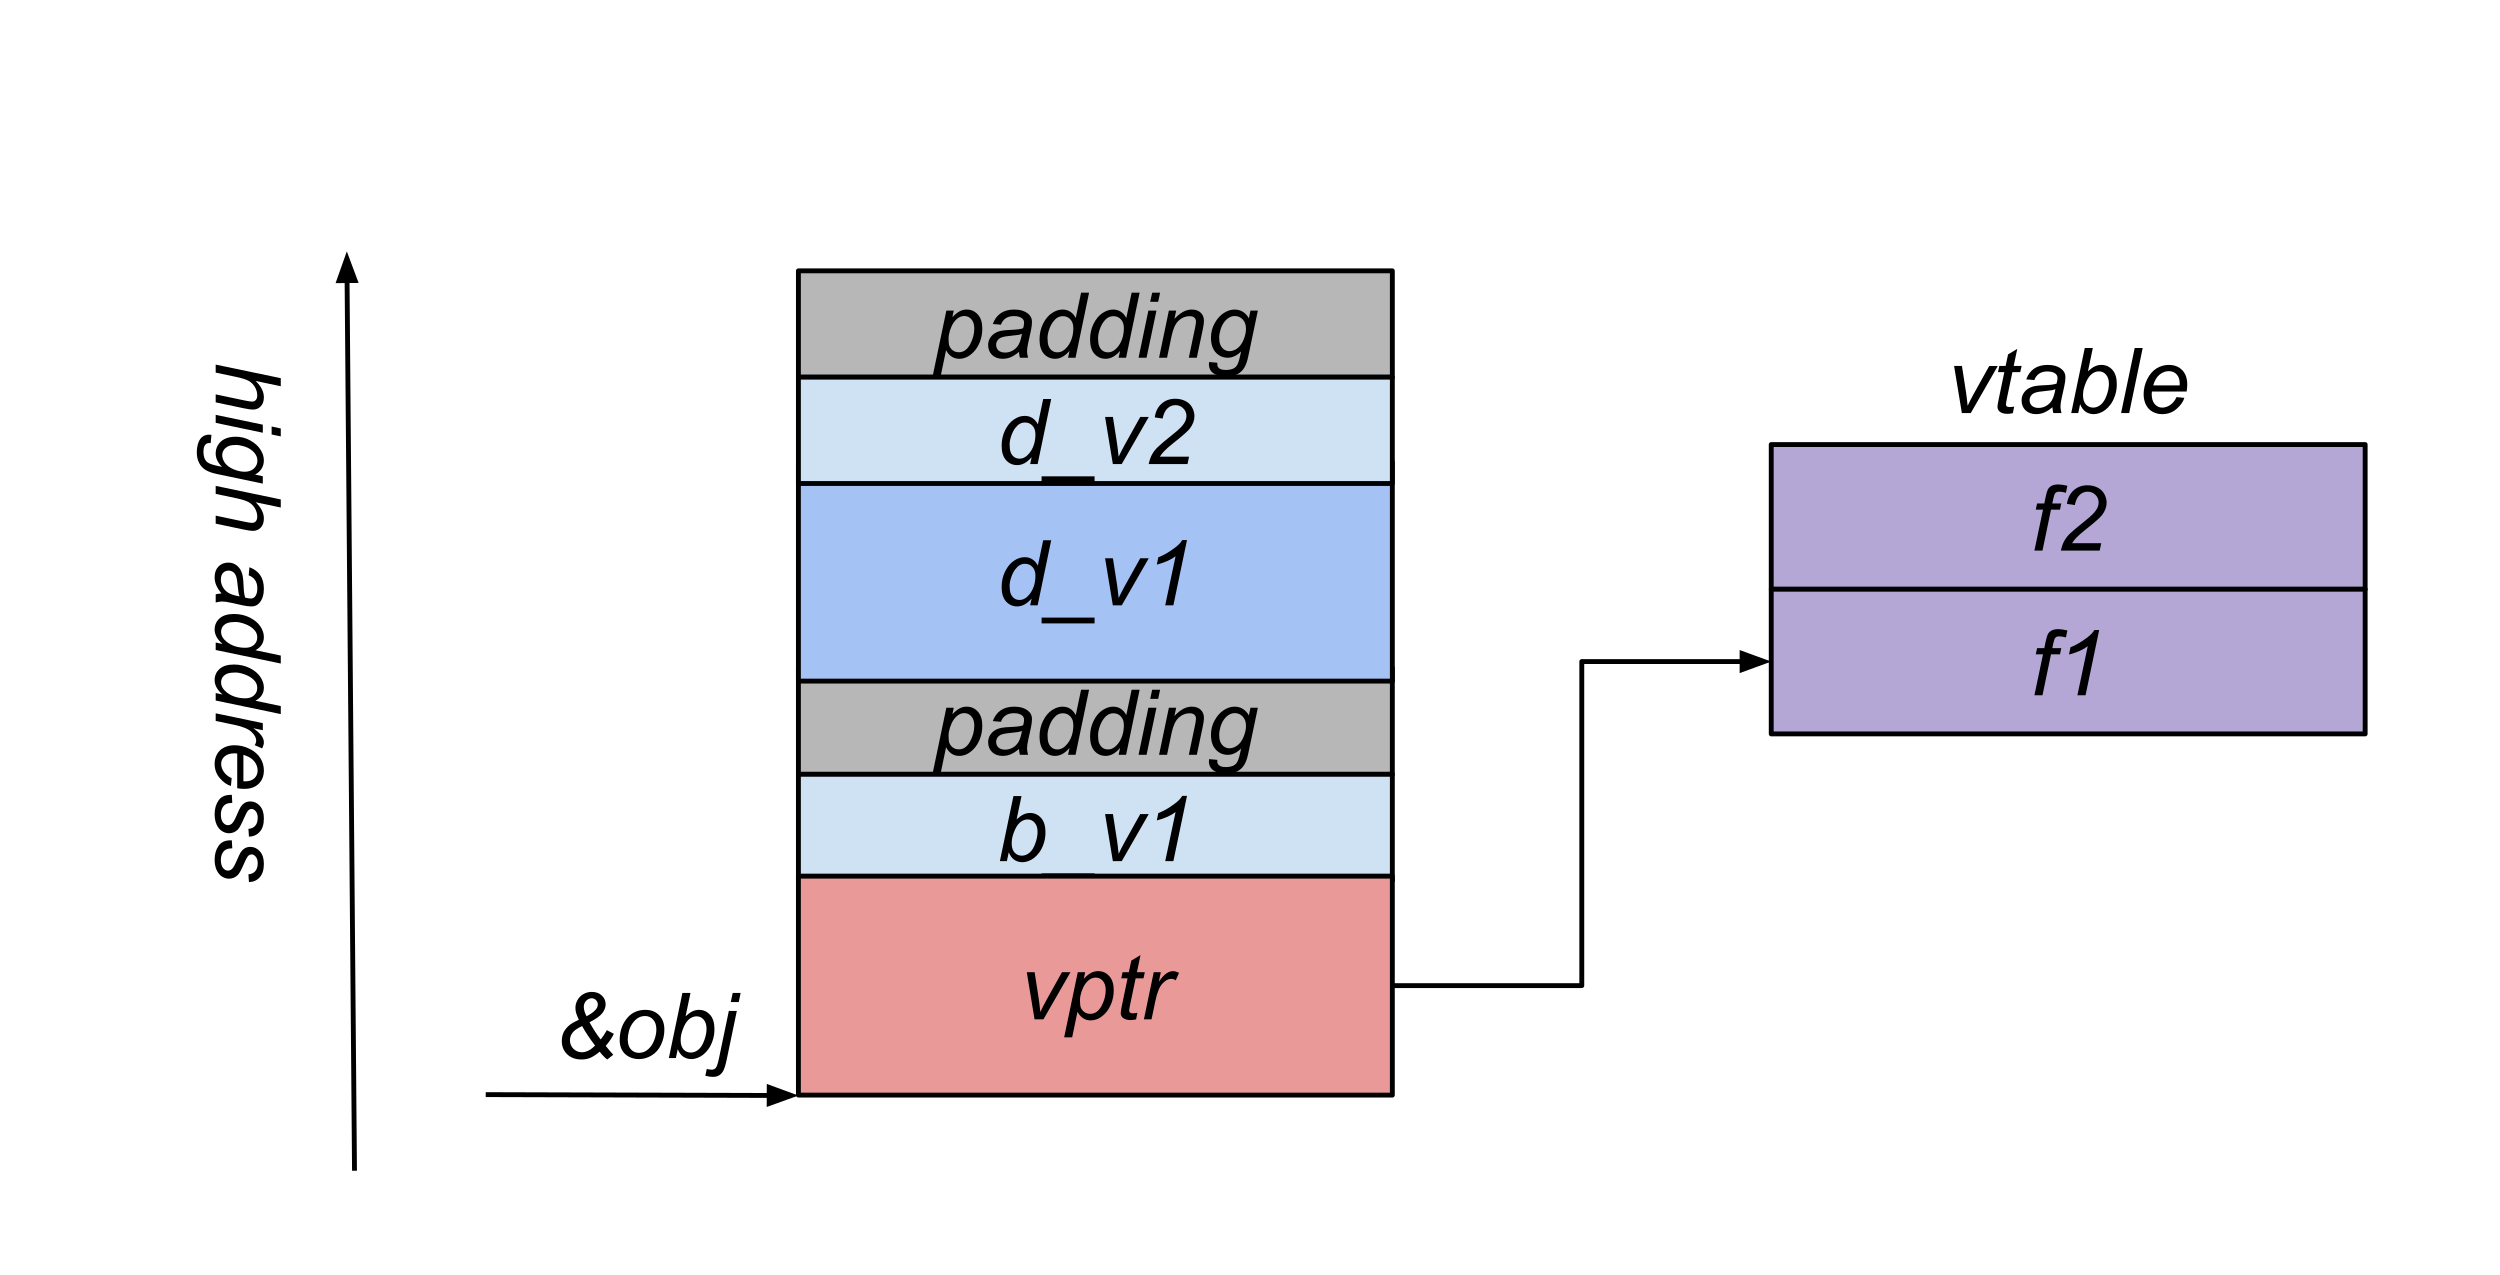
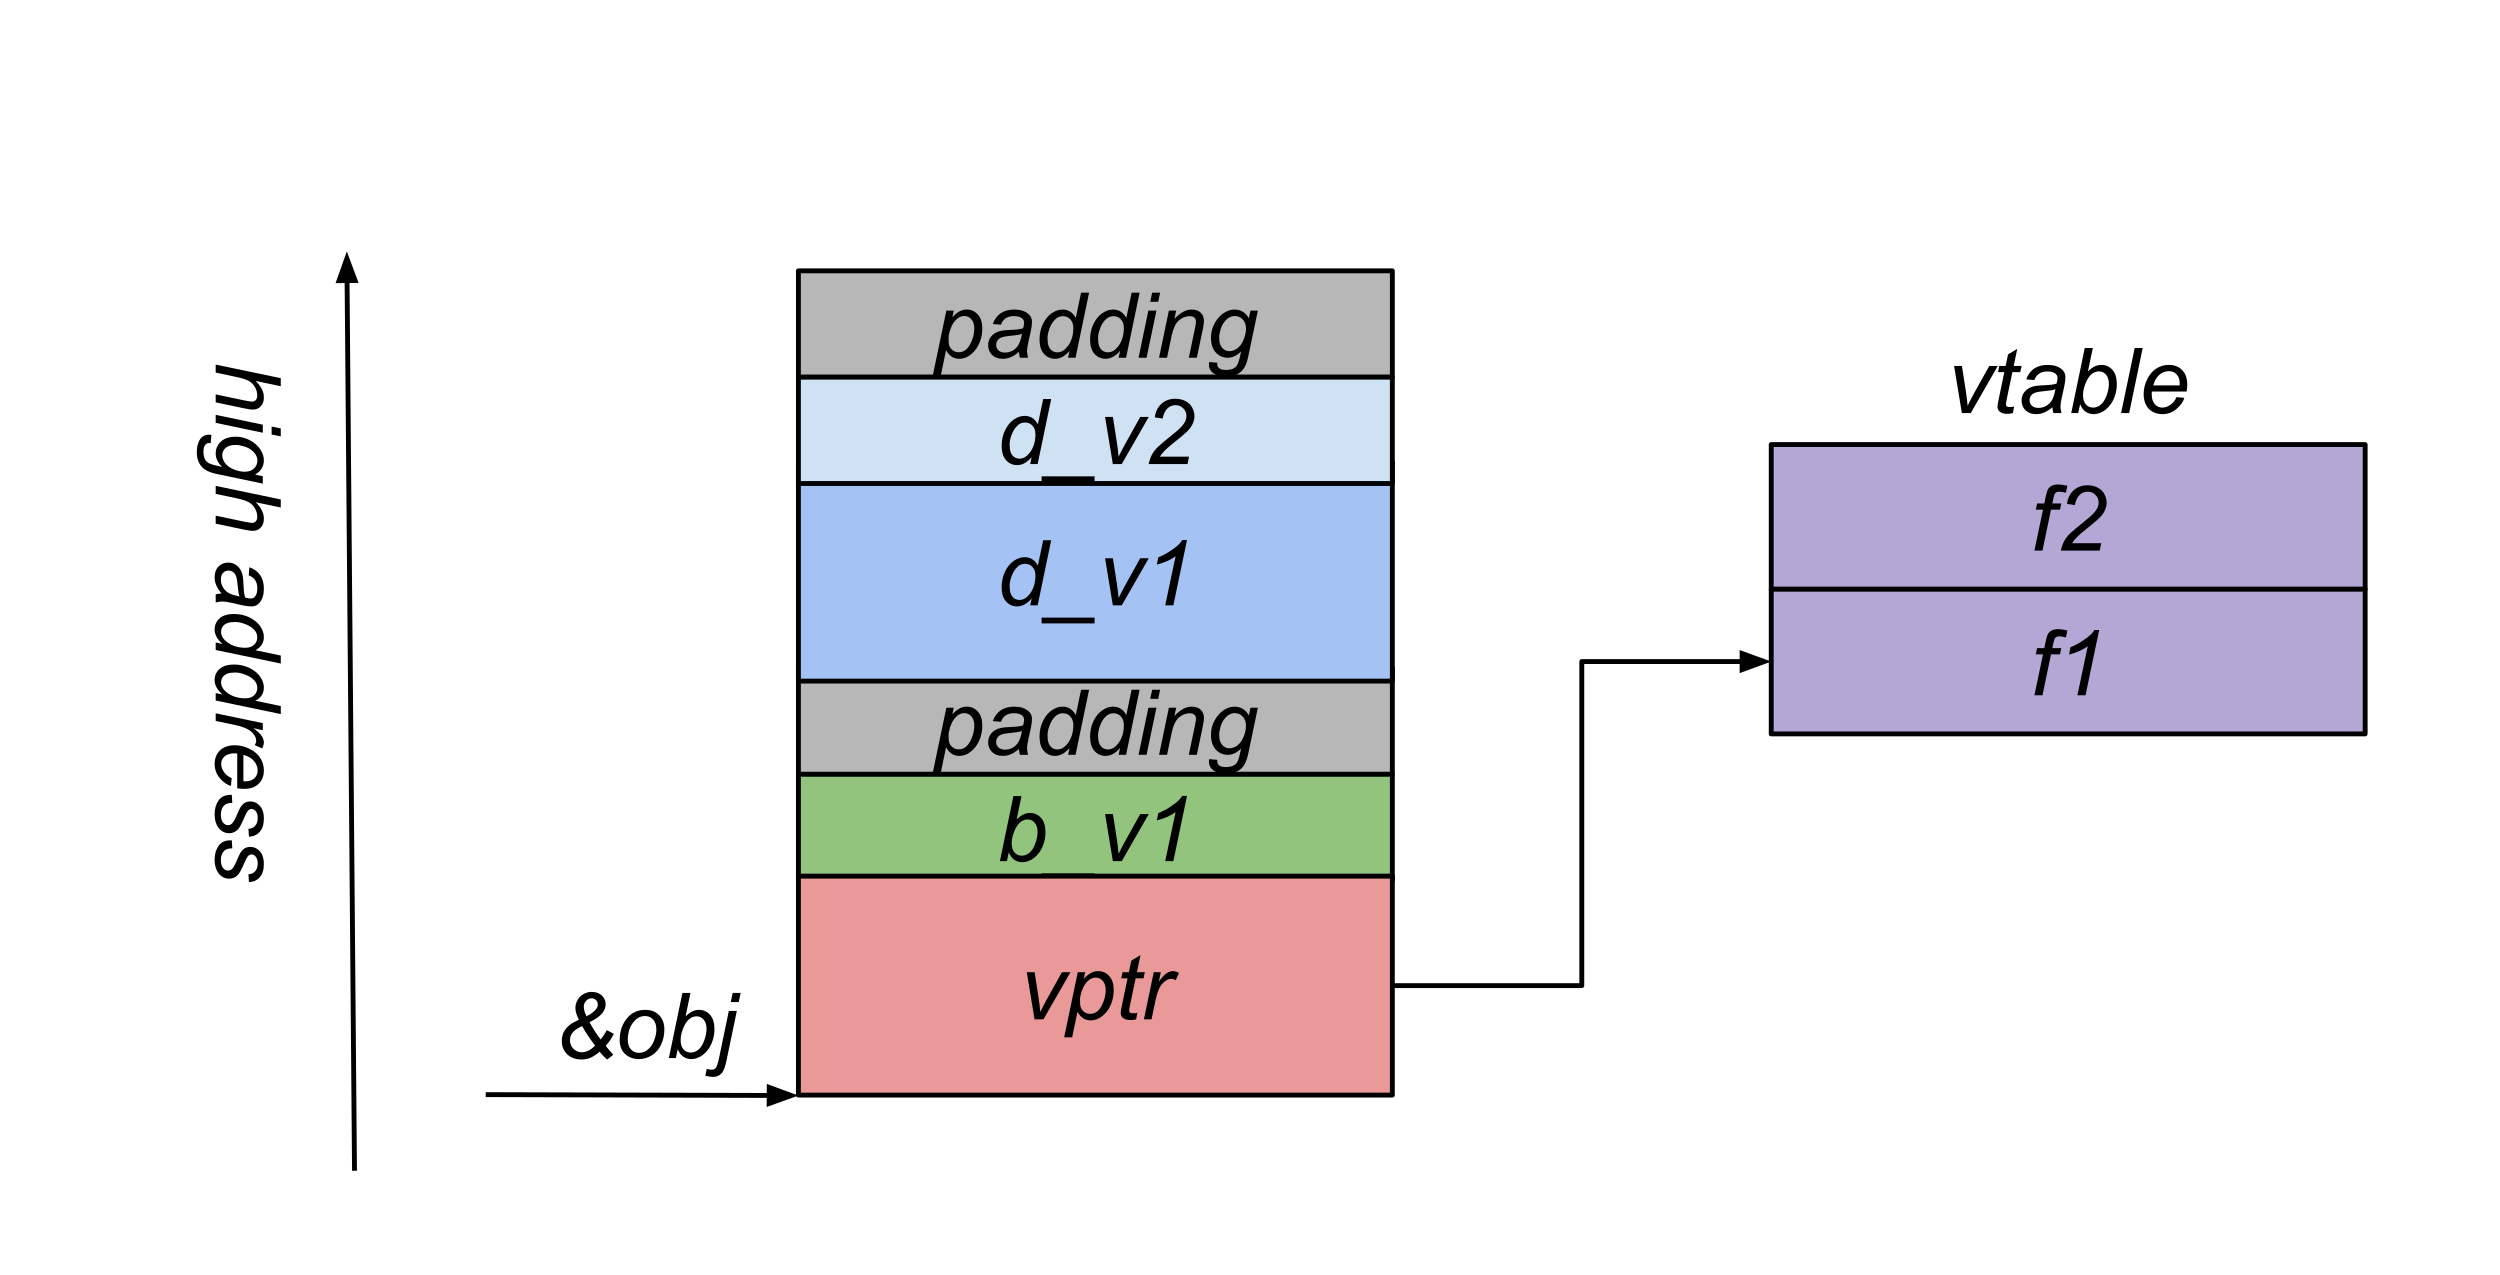
<svg xmlns="http://www.w3.org/2000/svg" version="1.1" viewBox="0.0 0.0 513.199 261.601" fill="none" stroke="none" stroke-linecap="square" stroke-miterlimit="10">
  <clipPath id="p.0">
    <path d="m0 0l513.199 0l0 261.601l-513.199 0l0 -261.601z" clip-rule="nonzero" />
  </clipPath>
  <g clip-path="url(#p.0)">
    <path fill="#000000" fill-opacity="0.0" d="m0 0l513.199 0l0 261.601l-513.199 0z" fill-rule="evenodd" />
    <path fill="#b7b7b7" d="m163.898 137.118l121.921 0l0 21.827l-121.921 0z" fill-rule="evenodd" />
    <path stroke="#000000" stroke-width="1.0" stroke-linejoin="round" stroke-linecap="butt" d="m163.898 137.118l121.921 0l0 21.827l-121.921 0z" fill-rule="evenodd" />
    <path fill="#000000" d="m191.471 158.655l2.797 -13.375l1.516 0l-0.281 1.344q0.844 -0.875 1.516 -1.219q0.672 -0.344 1.422 -0.344q1.375 0 2.281 1.016q0.922 1.0 0.922 2.875q0 1.516 -0.5 2.766q-0.5 1.234 -1.234 2.0q-0.719 0.75 -1.469 1.109q-0.75 0.344 -1.531 0.344q-1.75 0 -2.703 -1.766l-1.094 5.25l-1.641 0zm3.25 -7.656q0 1.078 0.156 1.5q0.234 0.594 0.75 0.969q0.516 0.359 1.203 0.359q1.422 0 2.297 -1.594q0.875 -1.609 0.875 -3.281q0 -1.219 -0.594 -1.891q-0.578 -0.672 -1.453 -0.672q-0.625 0 -1.172 0.344q-0.531 0.328 -1.0 0.984q-0.453 0.656 -0.766 1.609q-0.297 0.953 -0.297 1.672zm14.454 2.75q-0.859 0.734 -1.656 1.078q-0.781 0.344 -1.688 0.344q-1.344 0 -2.172 -0.781q-0.812 -0.797 -0.812 -2.031q0 -0.797 0.375 -1.422q0.375 -0.625 0.984 -1.0q0.609 -0.391 1.484 -0.547q0.562 -0.109 2.109 -0.172q1.562 -0.062 2.234 -0.328q0.188 -0.672 0.188 -1.125q0 -0.578 -0.422 -0.906q-0.562 -0.453 -1.672 -0.453q-1.031 0 -1.703 0.469q-0.656 0.453 -0.953 1.297l-1.672 -0.141q0.516 -1.438 1.609 -2.203q1.109 -0.766 2.797 -0.766q1.797 0 2.844 0.859q0.797 0.625 0.797 1.656q0 0.766 -0.219 1.797l-0.531 2.406q-0.266 1.141 -0.266 1.859q0 0.453 0.203 1.312l-1.672 0q-0.125 -0.469 -0.188 -1.203zm0.609 -3.703q-0.344 0.141 -0.75 0.219q-0.391 0.062 -1.312 0.156q-1.438 0.125 -2.031 0.328q-0.594 0.188 -0.906 0.625q-0.297 0.422 -0.297 0.938q0 0.688 0.484 1.141q0.484 0.438 1.359 0.438q0.828 0 1.578 -0.422q0.75 -0.438 1.188 -1.203q0.438 -0.781 0.688 -2.219zm9.766 3.5q-1.406 1.625 -2.953 1.625q-1.375 0 -2.297 -1.016q-0.906 -1.016 -0.906 -2.953q0 -1.766 0.719 -3.219q0.734 -1.469 1.812 -2.188q1.094 -0.734 2.188 -0.734q1.797 0 2.719 1.734l1.094 -5.203l1.641 0l-2.781 13.359l-1.531 0l0.297 -1.406zm-4.516 -2.641q0 1.0 0.203 1.594q0.203 0.578 0.672 0.969q0.484 0.375 1.172 0.375q1.109 0 2.031 -1.156q1.219 -1.547 1.219 -3.828q0 -1.141 -0.609 -1.781q-0.594 -0.656 -1.516 -0.656q-0.594 0 -1.078 0.266q-0.484 0.266 -0.969 0.906q-0.469 0.625 -0.797 1.594q-0.328 0.969 -0.328 1.719zm14.891 2.641q-1.406 1.625 -2.953 1.625q-1.375 0 -2.297 -1.016q-0.906 -1.016 -0.906 -2.953q0 -1.766 0.719 -3.219q0.734 -1.469 1.812 -2.188q1.094 -0.734 2.188 -0.734q1.797 0 2.719 1.734l1.094 -5.203l1.641 0l-2.781 13.359l-1.531 0l0.297 -1.406zm-4.516 -2.641q0 1.0 0.203 1.594q0.203 0.578 0.672 0.969q0.484 0.375 1.172 0.375q1.109 0 2.031 -1.156q1.219 -1.547 1.219 -3.828q0 -1.141 -0.609 -1.781q-0.594 -0.656 -1.516 -0.656q-0.594 0 -1.078 0.266q-0.484 0.266 -0.969 0.906q-0.469 0.625 -0.797 1.594q-0.328 0.969 -0.328 1.719zm10.704 -7.438l0.406 -1.875l1.625 0l-0.391 1.875l-1.641 0zm-2.391 11.484l2.016 -9.672l1.656 0l-2.031 9.672l-1.641 0zm4.207 0l2.016 -9.672l1.5 0l-0.359 1.688q0.969 -1.0 1.812 -1.453q0.859 -0.453 1.734 -0.453q1.188 0 1.844 0.641q0.672 0.625 0.672 1.703q0 0.531 -0.234 1.688l-1.234 5.859l-1.641 0l1.281 -6.125q0.188 -0.891 0.188 -1.328q0 -0.484 -0.328 -0.781q-0.328 -0.297 -0.953 -0.297q-1.281 0 -2.266 0.906q-0.984 0.906 -1.453 3.125l-0.938 4.5l-1.641 0zm10.282 0.875l1.672 0.156q-0.031 0.562 0.125 0.844q0.156 0.281 0.5 0.438q0.438 0.203 1.156 0.203q1.484 0 2.141 -0.781q0.438 -0.516 0.797 -2.25l0.172 -0.781q-1.297 1.297 -2.734 1.297q-1.469 0 -2.469 -1.078q-0.984 -1.078 -0.984 -3.062q0 -1.625 0.781 -2.984q0.781 -1.375 1.859 -2.062q1.078 -0.703 2.203 -0.703q1.906 0 2.937 1.797l0.328 -1.578l1.516 0l-1.953 9.328q-0.312 1.547 -0.844 2.406q-0.516 0.859 -1.438 1.328q-0.922 0.484 -2.141 0.484q-1.156 0 -2.0 -0.312q-0.844 -0.297 -1.266 -0.875q-0.406 -0.578 -0.406 -1.328q0 -0.219 0.047 -0.484zm2.062 -5.156q0 1.0 0.188 1.5q0.266 0.688 0.766 1.062q0.516 0.375 1.141 0.375q0.812 0 1.609 -0.562q0.797 -0.578 1.297 -1.766q0.5 -1.203 0.5 -2.281q0 -1.203 -0.672 -1.906q-0.656 -0.703 -1.625 -0.703q-0.609 0 -1.172 0.328q-0.562 0.312 -1.047 0.984q-0.484 0.656 -0.734 1.578q-0.25 0.922 -0.25 1.391z" fill-rule="nonzero" />
    <path fill="#000000" fill-opacity="0.0" d="m72.772 240.328l-1.575 -188.724" fill-rule="evenodd" />
    <path stroke="#000000" stroke-width="1.0" stroke-linejoin="round" stroke-linecap="butt" d="m72.772 240.328l-1.525 -182.725" fill-rule="evenodd" />
    <path fill="#000000" stroke="#000000" stroke-width="1.0" stroke-linecap="butt" d="m72.899 57.59l-1.69 -4.524l-1.614 4.552z" fill-rule="evenodd" />
    <path fill="#000000" fill-opacity="0.0" d="m71.197 206.388l0 -141.165l-42.016 0l0 141.165z" fill-rule="evenodd" />
    <path fill="#000000" d="m44.277 74.848l13.359 2.781l0 1.656l-5.141 -1.078q0.906 0.922 1.281 1.719q0.391 0.797 0.391 1.625q0 1.203 -0.641 1.859q-0.625 0.672 -1.656 0.672q-0.516 0 -1.875 -0.281l-5.719 -1.203l0 -1.641l5.859 1.234q1.266 0.25 1.594 0.25q0.484 0 0.781 -0.328q0.297 -0.328 0.297 -0.938q0 -0.891 -0.469 -1.703q-0.469 -0.812 -1.281 -1.281q-0.812 -0.453 -2.625 -0.828l-4.156 -0.875l0 -1.641zm11.484 12.704l1.875 0.406l0 1.625l-1.875 -0.391l0 -1.641zm-11.484 -2.391l9.672 2.016l0 1.656l-9.672 -2.031l0 -1.641zm-0.875 4.114l-0.156 1.672q-0.562 -0.031 -0.844 0.125q-0.281 0.156 -0.438 0.5q-0.203 0.438 -0.203 1.156q0 1.484 0.781 2.141q0.516 0.438 2.25 0.797l0.781 0.172q-1.297 -1.297 -1.297 -2.734q0 -1.469 1.078 -2.469q1.078 -0.984 3.062 -0.984q1.625 0 2.984 0.781q1.375 0.781 2.062 1.859q0.703 1.078 0.703 2.203q0 1.906 -1.797 2.938l1.578 0.328l0 1.516l-9.328 -1.953q-1.547 -0.312 -2.406 -0.844q-0.859 -0.516 -1.328 -1.438q-0.484 -0.922 -0.484 -2.141q0 -1.156 0.312 -2.0q0.297 -0.844 0.875 -1.266q0.578 -0.406 1.328 -0.406q0.219 0 0.484 0.047zm5.156 2.062q-1.0 0 -1.5 0.188q-0.688 0.266 -1.062 0.766q-0.375 0.516 -0.375 1.141q0 0.812 0.562 1.609q0.578 0.797 1.766 1.297q1.203 0.5 2.281 0.5q1.203 0 1.906 -0.672q0.703 -0.656 0.703 -1.625q0 -0.609 -0.328 -1.172q-0.312 -0.562 -0.984 -1.047q-0.656 -0.484 -1.578 -0.734q-0.922 -0.25 -1.391 -0.25zm-4.281 8.407l13.359 2.781l0 1.656l-5.141 -1.078q0.906 0.922 1.281 1.719q0.391 0.797 0.391 1.625q0 1.203 -0.641 1.859q-0.625 0.672 -1.656 0.672q-0.516 0 -1.875 -0.281l-5.719 -1.203l0 -1.641l5.859 1.234q1.266 0.25 1.594 0.25q0.484 0 0.781 -0.328q0.297 -0.328 0.297 -0.938q0 -0.891 -0.469 -1.703q-0.469 -0.812 -1.281 -1.281q-0.812 -0.453 -2.625 -0.828l-4.156 -0.875l0 -1.641zm1.203 22.075q-0.734 -0.859 -1.078 -1.656q-0.344 -0.781 -0.344 -1.688q0 -1.344 0.781 -2.172q0.797 -0.812 2.031 -0.812q0.797 0 1.422 0.375q0.625 0.375 1.0 0.984q0.391 0.609 0.547 1.484q0.109 0.562 0.172 2.109q0.062 1.562 0.328 2.234q0.672 0.188 1.125 0.188q0.578 0 0.906 -0.422q0.453 -0.562 0.453 -1.672q0 -1.031 -0.469 -1.703q-0.453 -0.656 -1.297 -0.953l0.141 -1.672q1.438 0.516 2.203 1.609q0.766 1.109 0.766 2.797q0 1.797 -0.859 2.844q-0.625 0.797 -1.656 0.797q-0.766 0 -1.797 -0.219l-2.406 -0.531q-1.141 -0.266 -1.859 -0.266q-0.453 0 -1.312 0.203l0 -1.672q0.469 -0.125 1.203 -0.188zm3.703 0.609q-0.141 -0.344 -0.219 -0.75q-0.062 -0.391 -0.156 -1.312q-0.125 -1.438 -0.328 -2.031q-0.188 -0.594 -0.625 -0.906q-0.422 -0.297 -0.938 -0.297q-0.688 0 -1.141 0.484q-0.438 0.484 -0.438 1.359q0 0.828 0.422 1.578q0.438 0.75 1.203 1.188q0.781 0.438 2.219 0.688zm-3.5 9.766q-1.625 -1.406 -1.625 -2.953q0 -1.375 1.016 -2.297q1.016 -0.906 2.953 -0.906q1.766 0 3.219 0.719q1.469 0.734 2.188 1.812q0.734 1.094 0.734 2.188q0 1.797 -1.734 2.719l5.203 1.094l0 1.641l-13.359 -2.781l0 -1.531l1.406 0.297zm2.641 -4.516q-1.0 0 -1.594 0.203q-0.578 0.203 -0.969 0.672q-0.375 0.484 -0.375 1.172q0 1.109 1.156 2.031q1.547 1.219 3.828 1.219q1.141 0 1.781 -0.609q0.656 -0.594 0.656 -1.516q0 -0.594 -0.266 -1.078q-0.266 -0.484 -0.906 -0.969q-0.625 -0.469 -1.594 -0.797q-0.969 -0.328 -1.719 -0.328zm-2.641 14.891q-1.625 -1.406 -1.625 -2.953q0 -1.375 1.016 -2.297q1.016 -0.906 2.953 -0.906q1.766 0 3.219 0.719q1.469 0.734 2.188 1.812q0.734 1.094 0.734 2.188q0 1.797 -1.734 2.719l5.203 1.094l0 1.641l-13.359 -2.781l0 -1.531l1.406 0.297zm2.641 -4.516q-1.0 0 -1.594 0.203q-0.578 0.203 -0.969 0.672q-0.375 0.484 -0.375 1.172q0 1.109 1.156 2.031q1.547 1.219 3.828 1.219q1.141 0 1.781 -0.609q0.656 -0.594 0.656 -1.516q0 -0.594 -0.266 -1.078q-0.266 -0.484 -0.906 -0.969q-0.625 -0.469 -1.594 -0.797q-0.969 -0.328 -1.719 -0.328zm-4.047 8.376l9.672 2.016l0 1.453l-1.969 -0.406q1.109 0.75 1.641 1.453q0.547 0.719 0.547 1.469q0 0.5 -0.359 1.219l-1.531 -0.672q0.312 -0.438 0.312 -0.938q0 -0.875 -0.969 -1.781q-0.953 -0.906 -3.469 -1.438l-3.875 -0.812l0 -1.562zm3.281 13.306l-0.156 1.609q-1.188 -0.344 -2.266 -1.594q-1.078 -1.234 -1.078 -2.969q0 -1.062 0.5 -1.969q0.5 -0.891 1.438 -1.359q0.953 -0.469 2.156 -0.469q1.594 0 3.078 0.734q1.484 0.734 2.203 1.891q0.734 1.172 0.734 2.531q0 1.734 -1.078 2.766q-1.062 1.031 -2.922 1.031q-0.719 0 -1.469 -0.125l0 -7.125q-0.281 -0.047 -0.5 -0.047q-1.359 0 -2.078 0.625q-0.719 0.625 -0.719 1.531q0 0.844 0.547 1.656q0.562 0.828 1.609 1.281zm2.406 -4.781l0 5.422q0.25 0.016 0.359 0.016q1.234 0 1.891 -0.625q0.672 -0.625 0.672 -1.594q0 -1.062 -0.734 -1.938q-0.719 -0.859 -2.188 -1.281zm-2.375 8.219l0.094 1.641q-0.703 0 -1.219 0.219q-0.5 0.219 -0.812 0.797q-0.312 0.594 -0.312 1.375q0 1.094 0.438 1.641q0.438 0.547 1.016 0.547q0.438 0 0.812 -0.328q0.391 -0.328 0.953 -1.641q0.562 -1.312 0.781 -1.672q0.375 -0.609 0.875 -0.922q0.516 -0.312 1.172 -0.312q1.141 0 1.953 0.906q0.828 0.922 0.828 2.562q0 1.828 -0.844 2.766q-0.844 0.953 -2.219 1.0l-0.109 -1.609q0.875 -0.047 1.391 -0.625q0.516 -0.578 0.516 -1.656q0 -0.844 -0.406 -1.328q-0.391 -0.469 -0.844 -0.469q-0.453 0 -0.797 0.406q-0.234 0.281 -0.734 1.422q-0.812 1.891 -1.281 2.375q-0.766 0.781 -1.844 0.781q-0.719 0 -1.422 -0.438q-0.688 -0.438 -1.109 -1.344q-0.406 -0.906 -0.406 -2.141q0 -1.672 0.828 -2.844q0.828 -1.188 2.703 -1.109zm0 9.328l0.094 1.641q-0.703 0 -1.219 0.219q-0.5 0.219 -0.812 0.797q-0.312 0.594 -0.312 1.375q0 1.094 0.438 1.641q0.438 0.547 1.016 0.547q0.438 0 0.812 -0.328q0.391 -0.328 0.953 -1.641q0.562 -1.312 0.781 -1.672q0.375 -0.609 0.875 -0.922q0.516 -0.312 1.172 -0.312q1.141 0 1.953 0.906q0.828 0.922 0.828 2.562q0 1.828 -0.844 2.766q-0.844 0.953 -2.219 1.0l-0.109 -1.609q0.875 -0.047 1.391 -0.625q0.516 -0.578 0.516 -1.656q0 -0.844 -0.406 -1.328q-0.391 -0.469 -0.844 -0.469q-0.453 0 -0.797 0.406q-0.234 0.281 -0.734 1.422q-0.812 1.891 -1.281 2.375q-0.766 0.781 -1.844 0.781q-0.719 0 -1.422 -0.438q-0.688 -0.438 -1.109 -1.344q-0.406 -0.906 -0.406 -2.141q0 -1.672 0.828 -2.844q0.828 -1.188 2.703 -1.109z" fill-rule="nonzero" />
    <path fill="#a4c2f4" d="m163.898 94.874l121.921 0l0 44.945l-121.921 0z" fill-rule="evenodd" />
    <path stroke="#000000" stroke-width="1.0" stroke-linejoin="round" stroke-linecap="butt" d="m163.898 94.874l121.921 0l0 44.945l-121.921 0z" fill-rule="evenodd" />
    <path fill="#000000" d="m211.771 122.86q-1.406 1.625 -2.953 1.625q-1.375 0 -2.297 -1.016q-0.906 -1.016 -0.906 -2.953q0 -1.766 0.719 -3.219q0.734 -1.469 1.812 -2.188q1.094 -0.734 2.188 -0.734q1.797 0 2.719 1.734l1.094 -5.203l1.641 0l-2.781 13.359l-1.531 0l0.297 -1.406zm-4.516 -2.641q0 1.0 0.203 1.594q0.203 0.578 0.672 0.969q0.484 0.375 1.172 0.375q1.109 0 2.031 -1.156q1.219 -1.547 1.219 -3.828q0 -1.141 -0.609 -1.781q-0.594 -0.656 -1.516 -0.656q-0.594 0 -1.078 0.266q-0.484 0.266 -0.969 0.906q-0.469 0.625 -0.797 1.594q-0.328 0.969 -0.328 1.719zm6.563 7.75l0 -1.188l10.875 0l0 1.188l-10.875 0zm14.626 -3.703l-1.594 -9.672l1.609 0l0.828 5.328q0.141 0.875 0.344 2.844q0.469 -1.016 1.203 -2.359l3.234 -5.812l1.75 0l-5.547 9.672l-1.828 0zm10.75 0l2.125 -10.078q-1.375 1.062 -3.844 1.719l0.297 -1.5q1.234 -0.484 2.438 -1.281q1.203 -0.797 1.797 -1.391q0.359 -0.359 0.688 -0.875l0.969 0l-2.797 13.406l-1.672 0z" fill-rule="nonzero" />
-     <path fill="#cfe2f3" d="m163.898 158.945l121.921 0l0 21.827l-121.921 0z" fill-rule="evenodd" />
+     <path fill="#93c47d" d="m163.898 158.945l121.921 0l0 21.827l-121.921 0z" fill-rule="evenodd" />
    <path stroke="#000000" stroke-width="1.0" stroke-linejoin="round" stroke-linecap="butt" d="m163.898 158.945l121.921 0l0 21.827l-121.921 0z" fill-rule="evenodd" />
    <path fill="#000000" d="m205.256 176.778l2.781 -13.359l1.656 0l-1.0 4.781q0.781 -0.719 1.422 -1.016q0.641 -0.297 1.328 -0.297q1.359 0 2.266 1.016q0.906 1.0 0.906 2.938q0 1.281 -0.375 2.359q-0.359 1.062 -0.891 1.781q-0.531 0.719 -1.109 1.156q-0.578 0.438 -1.188 0.641q-0.594 0.219 -1.141 0.219q-0.969 0 -1.703 -0.5q-0.719 -0.516 -1.125 -1.547l-0.391 1.828l-1.438 0zm2.438 -3.969l-0.016 0.312q0 1.234 0.594 1.891q0.594 0.641 1.484 0.641q0.859 0 1.578 -0.609q0.734 -0.609 1.188 -1.891q0.469 -1.281 0.469 -2.375q0 -1.219 -0.594 -1.891q-0.578 -0.672 -1.438 -0.672q-0.906 0 -1.656 0.688q-0.734 0.688 -1.234 2.125q-0.375 1.062 -0.375 1.781zm6.126 7.672l0 -1.188l10.875 0l0 1.188l-10.875 0zm14.626 -3.703l-1.594 -9.672l1.609 0l0.828 5.328q0.141 0.875 0.344 2.844q0.469 -1.016 1.203 -2.359l3.234 -5.812l1.75 0l-5.547 9.672l-1.828 0zm10.75 0l2.125 -10.078q-1.375 1.062 -3.844 1.719l0.297 -1.5q1.234 -0.484 2.438 -1.281q1.203 -0.797 1.797 -1.391q0.359 -0.359 0.688 -0.875l0.969 0l-2.797 13.406l-1.672 0z" fill-rule="nonzero" />
    <path fill="#ea9999" d="m163.898 179.853l121.921 0l0 44.945l-121.921 0z" fill-rule="evenodd" />
    <path stroke="#000000" stroke-width="1.0" stroke-linejoin="round" stroke-linecap="butt" d="m163.898 179.853l121.921 0l0 44.945l-121.921 0z" fill-rule="evenodd" />
    <path fill="#000000" d="m212.371 209.245l-1.594 -9.672l1.609 0l0.828 5.328q0.141 0.875 0.344 2.844q0.469 -1.016 1.203 -2.359l3.234 -5.812l1.75 0l-5.547 9.672l-1.828 0zm6.078 3.703l2.797 -13.375l1.516 0l-0.281 1.344q0.844 -0.875 1.516 -1.219q0.672 -0.344 1.422 -0.344q1.375 0 2.281 1.016q0.922 1.0 0.922 2.875q0 1.516 -0.5 2.766q-0.5 1.234 -1.234 2.0q-0.719 0.75 -1.469 1.109q-0.75 0.344 -1.531 0.344q-1.75 0 -2.703 -1.766l-1.094 5.25l-1.641 0zm3.25 -7.656q0 1.078 0.156 1.5q0.234 0.594 0.75 0.969q0.516 0.359 1.203 0.359q1.422 0 2.297 -1.594q0.875 -1.609 0.875 -3.281q0 -1.219 -0.594 -1.891q-0.578 -0.672 -1.453 -0.672q-0.625 0 -1.172 0.344q-0.531 0.328 -1.0 0.984q-0.453 0.656 -0.766 1.609q-0.297 0.953 -0.297 1.672zm11.782 2.609l-0.266 1.359q-0.594 0.141 -1.156 0.141q-0.984 0 -1.562 -0.469q-0.438 -0.375 -0.438 -1.0q0 -0.312 0.234 -1.469l1.172 -5.625l-1.297 0l0.266 -1.266l1.297 0l0.5 -2.375l1.891 -1.141l-0.734 3.516l1.625 0l-0.281 1.266l-1.609 0l-1.125 5.359q-0.203 1.016 -0.203 1.219q0 0.281 0.156 0.438q0.172 0.156 0.562 0.156q0.547 0 0.969 -0.109zm1.34 1.344l2.016 -9.672l1.453 0l-0.406 1.969q0.75 -1.109 1.453 -1.641q0.719 -0.547 1.469 -0.547q0.5 0 1.219 0.359l-0.672 1.531q-0.438 -0.312 -0.938 -0.312q-0.875 0 -1.781 0.969q-0.906 0.953 -1.438 3.469l-0.812 3.875l-1.562 0z" fill-rule="nonzero" />
    <path fill="#b4a7d6" d="m363.598 91.255l121.921 0l0 29.701l-121.921 0z" fill-rule="evenodd" />
    <path stroke="#000000" stroke-width="1.0" stroke-linejoin="round" stroke-linecap="butt" d="m363.598 91.255l121.921 0l0 29.701l-121.921 0z" fill-rule="evenodd" />
    <path fill="#000000" d="m417.623 113.025l1.766 -8.406l-1.484 0l0.266 -1.266l1.484 0l0.281 -1.375q0.219 -1.031 0.438 -1.484q0.234 -0.453 0.75 -0.75q0.531 -0.297 1.438 -0.297q0.625 0 1.828 0.266l-0.297 1.438q-0.844 -0.219 -1.406 -0.219q-0.484 0 -0.734 0.25q-0.25 0.234 -0.438 1.125l-0.219 1.047l1.844 0l-0.266 1.266l-1.844 0l-1.75 8.406l-1.656 0zm5.433 0q0.25 -1.188 0.703 -2.0q0.453 -0.812 1.203 -1.531q0.75 -0.719 2.875 -2.422q1.297 -1.031 1.766 -1.531q0.688 -0.703 1.0 -1.391q0.203 -0.469 0.203 -1.016q0 -0.906 -0.656 -1.547q-0.641 -0.656 -1.594 -0.656q-0.938 0 -1.641 0.656q-0.703 0.656 -1.0 2.094l-1.609 -0.234q0.234 -1.781 1.375 -2.797q1.141 -1.031 2.844 -1.031q1.141 0 2.062 0.469q0.938 0.469 1.391 1.328q0.469 0.859 0.469 1.766q0 1.328 -0.953 2.562q-0.578 0.766 -3.422 3.016q-1.219 0.969 -1.812 1.594q-0.594 0.609 -0.906 1.156l5.984 0l-0.312 1.516l-7.969 0z" fill-rule="nonzero" />
    <path fill="#b4a7d6" d="m363.598 120.955l121.921 0l0 29.701l-121.921 0z" fill-rule="evenodd" />
    <path stroke="#000000" stroke-width="1.0" stroke-linejoin="round" stroke-linecap="butt" d="m363.598 120.955l121.921 0l0 29.701l-121.921 0z" fill-rule="evenodd" />
    <path fill="#000000" d="m417.623 142.726l1.766 -8.406l-1.484 0l0.266 -1.266l1.484 0l0.281 -1.375q0.219 -1.031 0.438 -1.484q0.234 -0.453 0.75 -0.75q0.531 -0.297 1.438 -0.297q0.625 0 1.828 0.266l-0.297 1.438q-0.844 -0.219 -1.406 -0.219q-0.484 0 -0.734 0.25q-0.25 0.234 -0.438 1.125l-0.219 1.047l1.844 0l-0.266 1.266l-1.844 0l-1.75 8.406l-1.656 0zm8.824 0l2.125 -10.078q-1.375 1.062 -3.844 1.719l0.297 -1.5q1.234 -0.484 2.438 -1.281q1.203 -0.797 1.797 -1.391q0.359 -0.359 0.688 -0.875l0.969 0l-2.797 13.406l-1.672 0z" fill-rule="nonzero" />
    <path fill="#000000" fill-opacity="0.0" d="m373.866 57.877l101.386 0l0 42.016l-101.386 0z" fill-rule="evenodd" />
    <path fill="#000000" d="m402.73 84.797l-1.594 -9.672l1.609 0l0.828 5.328q0.141 0.875 0.344 2.844q0.469 -1.016 1.203 -2.359l3.234 -5.812l1.75 0l-5.547 9.672l-1.828 0zm10.734 -1.344l-0.266 1.359q-0.594 0.141 -1.156 0.141q-0.984 0 -1.562 -0.469q-0.438 -0.375 -0.438 -1.0q0 -0.312 0.234 -1.469l1.172 -5.625l-1.297 0l0.266 -1.266l1.297 0l0.5 -2.375l1.891 -1.141l-0.734 3.516l1.625 0l-0.281 1.266l-1.609 0l-1.125 5.359q-0.203 1.016 -0.203 1.219q0 0.281 0.156 0.438q0.172 0.156 0.562 0.156q0.547 0 0.969 -0.109zm7.855 0.141q-0.859 0.734 -1.656 1.078q-0.781 0.344 -1.688 0.344q-1.344 0 -2.172 -0.781q-0.812 -0.797 -0.812 -2.031q0 -0.797 0.375 -1.422q0.375 -0.625 0.984 -1.0q0.609 -0.391 1.484 -0.547q0.562 -0.109 2.109 -0.172q1.562 -0.062 2.234 -0.328q0.188 -0.672 0.188 -1.125q0 -0.578 -0.422 -0.906q-0.562 -0.453 -1.672 -0.453q-1.031 0 -1.703 0.469q-0.656 0.453 -0.953 1.297l-1.672 -0.141q0.516 -1.438 1.609 -2.203q1.109 -0.766 2.797 -0.766q1.797 0 2.844 0.859q0.797 0.625 0.797 1.656q0 0.766 -0.219 1.797l-0.531 2.406q-0.266 1.141 -0.266 1.859q0 0.453 0.203 1.312l-1.672 0q-0.125 -0.469 -0.188 -1.203zm0.609 -3.703q-0.344 0.141 -0.75 0.219q-0.391 0.062 -1.312 0.156q-1.438 0.125 -2.031 0.328q-0.594 0.188 -0.906 0.625q-0.297 0.422 -0.297 0.938q0 0.688 0.484 1.141q0.484 0.438 1.359 0.438q0.828 0 1.578 -0.422q0.75 -0.438 1.188 -1.203q0.438 -0.781 0.688 -2.219zm3.251 4.906l2.781 -13.359l1.656 0l-1.0 4.781q0.781 -0.719 1.422 -1.016q0.641 -0.297 1.328 -0.297q1.359 0 2.266 1.016q0.906 1.0 0.906 2.938q0 1.281 -0.375 2.359q-0.359 1.062 -0.891 1.781q-0.531 0.719 -1.109 1.156q-0.578 0.438 -1.188 0.641q-0.594 0.219 -1.141 0.219q-0.969 0 -1.703 -0.5q-0.719 -0.516 -1.125 -1.547l-0.391 1.828l-1.438 0zm2.438 -3.969l-0.016 0.312q0 1.234 0.594 1.891q0.594 0.641 1.484 0.641q0.859 0 1.578 -0.609q0.734 -0.609 1.188 -1.891q0.469 -1.281 0.469 -2.375q0 -1.219 -0.594 -1.891q-0.578 -0.672 -1.438 -0.672q-0.906 0 -1.656 0.688q-0.734 0.688 -1.234 2.125q-0.375 1.062 -0.375 1.781zm7.798 3.969l2.797 -13.359l1.641 0l-2.781 13.359l-1.656 0zm11.379 -3.281l1.609 0.156q-0.344 1.188 -1.594 2.266q-1.234 1.078 -2.969 1.078q-1.062 0 -1.969 -0.5q-0.891 -0.5 -1.359 -1.438q-0.469 -0.953 -0.469 -2.156q0 -1.594 0.734 -3.078q0.734 -1.484 1.891 -2.203q1.172 -0.734 2.531 -0.734q1.734 0 2.766 1.078q1.031 1.062 1.031 2.922q0 0.719 -0.125 1.469l-7.125 0q-0.047 0.281 -0.047 0.5q0 1.359 0.625 2.078q0.625 0.719 1.531 0.719q0.844 0 1.656 -0.547q0.828 -0.562 1.281 -1.609zm-4.781 -2.406l5.422 0q0.016 -0.25 0.016 -0.359q0 -1.234 -0.625 -1.891q-0.625 -0.672 -1.594 -0.672q-1.062 0 -1.938 0.734q-0.859 0.719 -1.281 2.188z" fill-rule="nonzero" />
    <path fill="#000000" fill-opacity="0.0" d="m285.819 202.325l38.89 0l0 -66.52l38.905 0" fill-rule="evenodd" />
    <path stroke="#000000" stroke-width="1.0" stroke-linejoin="round" stroke-linecap="butt" d="m285.819 202.325l38.89 0l0 -66.52l32.905 0" fill-rule="evenodd" />
    <path fill="#000000" stroke="#000000" stroke-width="1.0" stroke-linecap="butt" d="m357.614 137.458l4.538 -1.652l-4.538 -1.652z" fill-rule="evenodd" />
    <path fill="#000000" fill-opacity="0.0" d="m99.709 224.703l64.189 0.189" fill-rule="evenodd" />
    <path stroke="#000000" stroke-width="1.0" stroke-linejoin="round" stroke-linecap="butt" d="m99.709 224.703l58.189 0.171" fill-rule="evenodd" />
    <path fill="#000000" stroke="#000000" stroke-width="1.0" stroke-linecap="butt" d="m157.893 226.526l4.543 -1.638l-4.533 -1.665z" fill-rule="evenodd" />
    <path fill="#000000" fill-opacity="0.0" d="m104.858 190.273l64.189 0l0 42.016l-64.189 0z" fill-rule="evenodd" />
    <path fill="#000000" d="m123.108 215.896q-1.141 0.922 -1.953 1.266q-0.797 0.328 -1.781 0.328q-1.828 0 -2.938 -1.062q-1.109 -1.078 -1.109 -2.703q0 -1.062 0.406 -1.875q0.422 -0.812 1.234 -1.469q0.641 -0.484 1.859 -1.047q-0.469 -1.047 -0.562 -1.391q-0.141 -0.516 -0.141 -1.094q0 -0.766 0.422 -1.547q0.438 -0.797 1.219 -1.234q0.797 -0.453 1.703 -0.453q1.297 0 2.078 0.75q0.781 0.734 0.781 1.812q0 0.891 -0.672 1.781q-0.672 0.891 -2.641 1.891q1.188 2.156 2.297 3.531q0.656 -0.812 1.266 -1.906l1.438 0.75q-0.609 1.266 -1.672 2.469q0.594 0.766 1.547 1.828l-1.25 0.984q-0.922 -0.781 -1.531 -1.609zm-2.703 -7.281q1.344 -0.688 1.922 -1.406q0.391 -0.484 0.391 -1.0q0 -0.547 -0.375 -0.906q-0.359 -0.375 -0.891 -0.375q-0.641 0 -1.125 0.516q-0.484 0.516 -0.484 1.234q0 0.859 0.562 1.938zm1.75 6.016q-1.703 -2.234 -2.656 -4.0q-1.234 0.578 -1.766 1.125q-0.734 0.766 -0.734 1.781q0 1.031 0.703 1.75q0.719 0.719 1.734 0.719q1.375 0 2.719 -1.375zm5.053 -1.109q0 -2.828 1.672 -4.688q1.375 -1.531 3.609 -1.531q1.75 0 2.812 1.094q1.078 1.094 1.078 2.953q0 1.656 -0.672 3.094q-0.672 1.438 -1.922 2.203q-1.25 0.766 -2.625 0.766q-1.125 0 -2.047 -0.484q-0.922 -0.484 -1.422 -1.359q-0.484 -0.891 -0.484 -2.047zm1.656 -0.156q0 1.359 0.656 2.062q0.656 0.703 1.656 0.703q0.531 0 1.047 -0.203q0.531 -0.219 0.969 -0.656q0.453 -0.438 0.766 -1.0q0.312 -0.562 0.5 -1.203q0.281 -0.906 0.281 -1.734q0 -1.312 -0.656 -2.031q-0.656 -0.734 -1.656 -0.734q-0.781 0 -1.422 0.375q-0.625 0.375 -1.141 1.094q-0.516 0.703 -0.766 1.641q-0.234 0.938 -0.234 1.688zm8.438 3.828l2.781 -13.359l1.656 0l-1.0 4.781q0.781 -0.719 1.422 -1.016q0.641 -0.297 1.328 -0.297q1.359 0 2.266 1.016q0.906 1.0 0.906 2.938q0 1.281 -0.375 2.359q-0.359 1.062 -0.891 1.781q-0.531 0.719 -1.109 1.156q-0.578 0.438 -1.188 0.641q-0.594 0.219 -1.141 0.219q-0.969 0 -1.703 -0.5q-0.719 -0.516 -1.125 -1.547l-0.391 1.828l-1.438 0zm2.438 -3.969l-0.016 0.312q0 1.234 0.594 1.891q0.594 0.641 1.484 0.641q0.859 0 1.578 -0.609q0.734 -0.609 1.188 -1.891q0.469 -1.281 0.469 -2.375q0 -1.219 -0.594 -1.891q-0.578 -0.672 -1.438 -0.672q-0.906 0 -1.656 0.688q-0.734 0.688 -1.234 2.125q-0.375 1.062 -0.375 1.781zm10.266 -7.516l0.406 -1.875l1.625 0l-0.391 1.875l-1.641 0zm-5.219 15.125l0.297 -1.406q0.562 0.156 1.0 0.156q0.531 0 0.844 -0.359q0.312 -0.344 0.656 -1.938l2.031 -9.766l1.641 0l-2.094 10.062q-0.391 1.891 -0.891 2.562q-0.688 0.922 -1.906 0.922q-0.656 0 -1.578 -0.234z" fill-rule="nonzero" />
    <path fill="#b7b7b7" d="m163.898 55.601l121.921 0l0 21.827l-121.921 0z" fill-rule="evenodd" />
    <path stroke="#000000" stroke-width="1.0" stroke-linejoin="round" stroke-linecap="butt" d="m163.898 55.601l121.921 0l0 21.827l-121.921 0z" fill-rule="evenodd" />
    <path fill="#000000" d="m191.471 77.138l2.797 -13.375l1.516 0l-0.281 1.344q0.844 -0.875 1.516 -1.219q0.672 -0.344 1.422 -0.344q1.375 0 2.281 1.016q0.922 1.0 0.922 2.875q0 1.516 -0.5 2.766q-0.5 1.234 -1.234 2.0q-0.719 0.75 -1.469 1.109q-0.75 0.344 -1.531 0.344q-1.75 0 -2.703 -1.766l-1.094 5.25l-1.641 0zm3.25 -7.656q0 1.078 0.156 1.5q0.234 0.594 0.75 0.969q0.516 0.359 1.203 0.359q1.422 0 2.297 -1.594q0.875 -1.609 0.875 -3.281q0 -1.219 -0.594 -1.891q-0.578 -0.672 -1.453 -0.672q-0.625 0 -1.172 0.344q-0.531 0.328 -1.0 0.984q-0.453 0.656 -0.766 1.609q-0.297 0.953 -0.297 1.672zm14.454 2.75q-0.859 0.734 -1.656 1.078q-0.781 0.344 -1.688 0.344q-1.344 0 -2.172 -0.781q-0.812 -0.797 -0.812 -2.031q0 -0.797 0.375 -1.422q0.375 -0.625 0.984 -1.0q0.609 -0.391 1.484 -0.547q0.562 -0.109 2.109 -0.172q1.562 -0.062 2.234 -0.328q0.188 -0.672 0.188 -1.125q0 -0.578 -0.422 -0.906q-0.562 -0.453 -1.672 -0.453q-1.031 0 -1.703 0.469q-0.656 0.453 -0.953 1.297l-1.672 -0.141q0.516 -1.438 1.609 -2.203q1.109 -0.766 2.797 -0.766q1.797 0 2.844 0.859q0.797 0.625 0.797 1.656q0 0.766 -0.219 1.797l-0.531 2.406q-0.266 1.141 -0.266 1.859q0 0.453 0.203 1.312l-1.672 0q-0.125 -0.469 -0.188 -1.203zm0.609 -3.703q-0.344 0.141 -0.75 0.219q-0.391 0.062 -1.312 0.156q-1.438 0.125 -2.031 0.328q-0.594 0.188 -0.906 0.625q-0.297 0.422 -0.297 0.938q0 0.688 0.484 1.141q0.484 0.438 1.359 0.438q0.828 0 1.578 -0.422q0.75 -0.438 1.188 -1.203q0.438 -0.781 0.688 -2.219zm9.766 3.5q-1.406 1.625 -2.953 1.625q-1.375 0 -2.297 -1.016q-0.906 -1.016 -0.906 -2.953q0 -1.766 0.719 -3.219q0.734 -1.469 1.812 -2.188q1.094 -0.734 2.188 -0.734q1.797 0 2.719 1.734l1.094 -5.203l1.641 0l-2.781 13.359l-1.531 0l0.297 -1.406zm-4.516 -2.641q0 1.0 0.203 1.594q0.203 0.578 0.672 0.969q0.484 0.375 1.172 0.375q1.109 0 2.031 -1.156q1.219 -1.547 1.219 -3.828q0 -1.141 -0.609 -1.781q-0.594 -0.656 -1.516 -0.656q-0.594 0 -1.078 0.266q-0.484 0.266 -0.969 0.906q-0.469 0.625 -0.797 1.594q-0.328 0.969 -0.328 1.719zm14.891 2.641q-1.406 1.625 -2.953 1.625q-1.375 0 -2.297 -1.016q-0.906 -1.016 -0.906 -2.953q0 -1.766 0.719 -3.219q0.734 -1.469 1.812 -2.188q1.094 -0.734 2.188 -0.734q1.797 0 2.719 1.734l1.094 -5.203l1.641 0l-2.781 13.359l-1.531 0l0.297 -1.406zm-4.516 -2.641q0 1.0 0.203 1.594q0.203 0.578 0.672 0.969q0.484 0.375 1.172 0.375q1.109 0 2.031 -1.156q1.219 -1.547 1.219 -3.828q0 -1.141 -0.609 -1.781q-0.594 -0.656 -1.516 -0.656q-0.594 0 -1.078 0.266q-0.484 0.266 -0.969 0.906q-0.469 0.625 -0.797 1.594q-0.328 0.969 -0.328 1.719zm10.704 -7.438l0.406 -1.875l1.625 0l-0.391 1.875l-1.641 0zm-2.391 11.484l2.016 -9.672l1.656 0l-2.031 9.672l-1.641 0zm4.207 0l2.016 -9.672l1.5 0l-0.359 1.688q0.969 -1.0 1.812 -1.453q0.859 -0.453 1.734 -0.453q1.188 0 1.844 0.641q0.672 0.625 0.672 1.703q0 0.531 -0.234 1.688l-1.234 5.859l-1.641 0l1.281 -6.125q0.188 -0.891 0.188 -1.328q0 -0.484 -0.328 -0.781q-0.328 -0.297 -0.953 -0.297q-1.281 0 -2.266 0.906q-0.984 0.906 -1.453 3.125l-0.938 4.5l-1.641 0zm10.282 0.875l1.672 0.156q-0.031 0.562 0.125 0.844q0.156 0.281 0.5 0.438q0.438 0.203 1.156 0.203q1.484 0 2.141 -0.781q0.438 -0.516 0.797 -2.25l0.172 -0.781q-1.297 1.297 -2.734 1.297q-1.469 0 -2.469 -1.078q-0.984 -1.078 -0.984 -3.062q0 -1.625 0.781 -2.984q0.781 -1.375 1.859 -2.062q1.078 -0.703 2.203 -0.703q1.906 0 2.937 1.797l0.328 -1.578l1.516 0l-1.953 9.328q-0.312 1.547 -0.844 2.406q-0.516 0.859 -1.438 1.328q-0.922 0.484 -2.141 0.484q-1.156 0 -2.0 -0.312q-0.844 -0.297 -1.266 -0.875q-0.406 -0.578 -0.406 -1.328q0 -0.219 0.047 -0.484zm2.062 -5.156q0 1.0 0.188 1.5q0.266 0.688 0.766 1.062q0.516 0.375 1.141 0.375q0.812 0 1.609 -0.562q0.797 -0.578 1.297 -1.766q0.5 -1.203 0.5 -2.281q0 -1.203 -0.672 -1.906q-0.656 -0.703 -1.625 -0.703q-0.609 0 -1.172 0.328q-0.562 0.312 -1.047 0.984q-0.484 0.656 -0.734 1.578q-0.25 0.922 -0.25 1.391z" fill-rule="nonzero" />
    <path fill="#cfe2f3" d="m163.898 77.428l121.921 0l0 21.827l-121.921 0z" fill-rule="evenodd" />
    <path stroke="#000000" stroke-width="1.0" stroke-linejoin="round" stroke-linecap="butt" d="m163.898 77.428l121.921 0l0 21.827l-121.921 0z" fill-rule="evenodd" />
    <path fill="#000000" d="m211.771 93.855q-1.406 1.625 -2.953 1.625q-1.375 0 -2.297 -1.016q-0.906 -1.016 -0.906 -2.953q0 -1.766 0.719 -3.219q0.734 -1.469 1.812 -2.188q1.094 -0.734 2.188 -0.734q1.797 0 2.719 1.734l1.094 -5.203l1.641 0l-2.781 13.359l-1.531 0l0.297 -1.406zm-4.516 -2.641q0 1.0 0.203 1.594q0.203 0.578 0.672 0.969q0.484 0.375 1.172 0.375q1.109 0 2.031 -1.156q1.219 -1.547 1.219 -3.828q0 -1.141 -0.609 -1.781q-0.594 -0.656 -1.516 -0.656q-0.594 0 -1.078 0.266q-0.484 0.266 -0.969 0.906q-0.469 0.625 -0.797 1.594q-0.328 0.969 -0.328 1.719zm6.563 7.75l0 -1.188l10.875 0l0 1.188l-10.875 0zm14.626 -3.703l-1.594 -9.672l1.609 0l0.828 5.328q0.141 0.875 0.344 2.844q0.469 -1.016 1.203 -2.359l3.234 -5.812l1.75 0l-5.547 9.672l-1.828 0zm7.359 0q0.25 -1.188 0.703 -2.0q0.453 -0.812 1.203 -1.531q0.75 -0.719 2.875 -2.422q1.297 -1.031 1.766 -1.531q0.688 -0.703 1.0 -1.391q0.203 -0.469 0.203 -1.016q0 -0.906 -0.656 -1.547q-0.641 -0.656 -1.594 -0.656q-0.938 0 -1.641 0.656q-0.703 0.656 -1.0 2.094l-1.609 -0.234q0.234 -1.781 1.375 -2.797q1.141 -1.031 2.844 -1.031q1.141 0 2.062 0.469q0.938 0.469 1.391 1.328q0.469 0.859 0.469 1.766q0 1.328 -0.953 2.562q-0.578 0.766 -3.422 3.016q-1.219 0.969 -1.812 1.594q-0.594 0.609 -0.906 1.156l5.984 0l-0.312 1.516l-7.969 0z" fill-rule="nonzero" />
  </g>
</svg>
